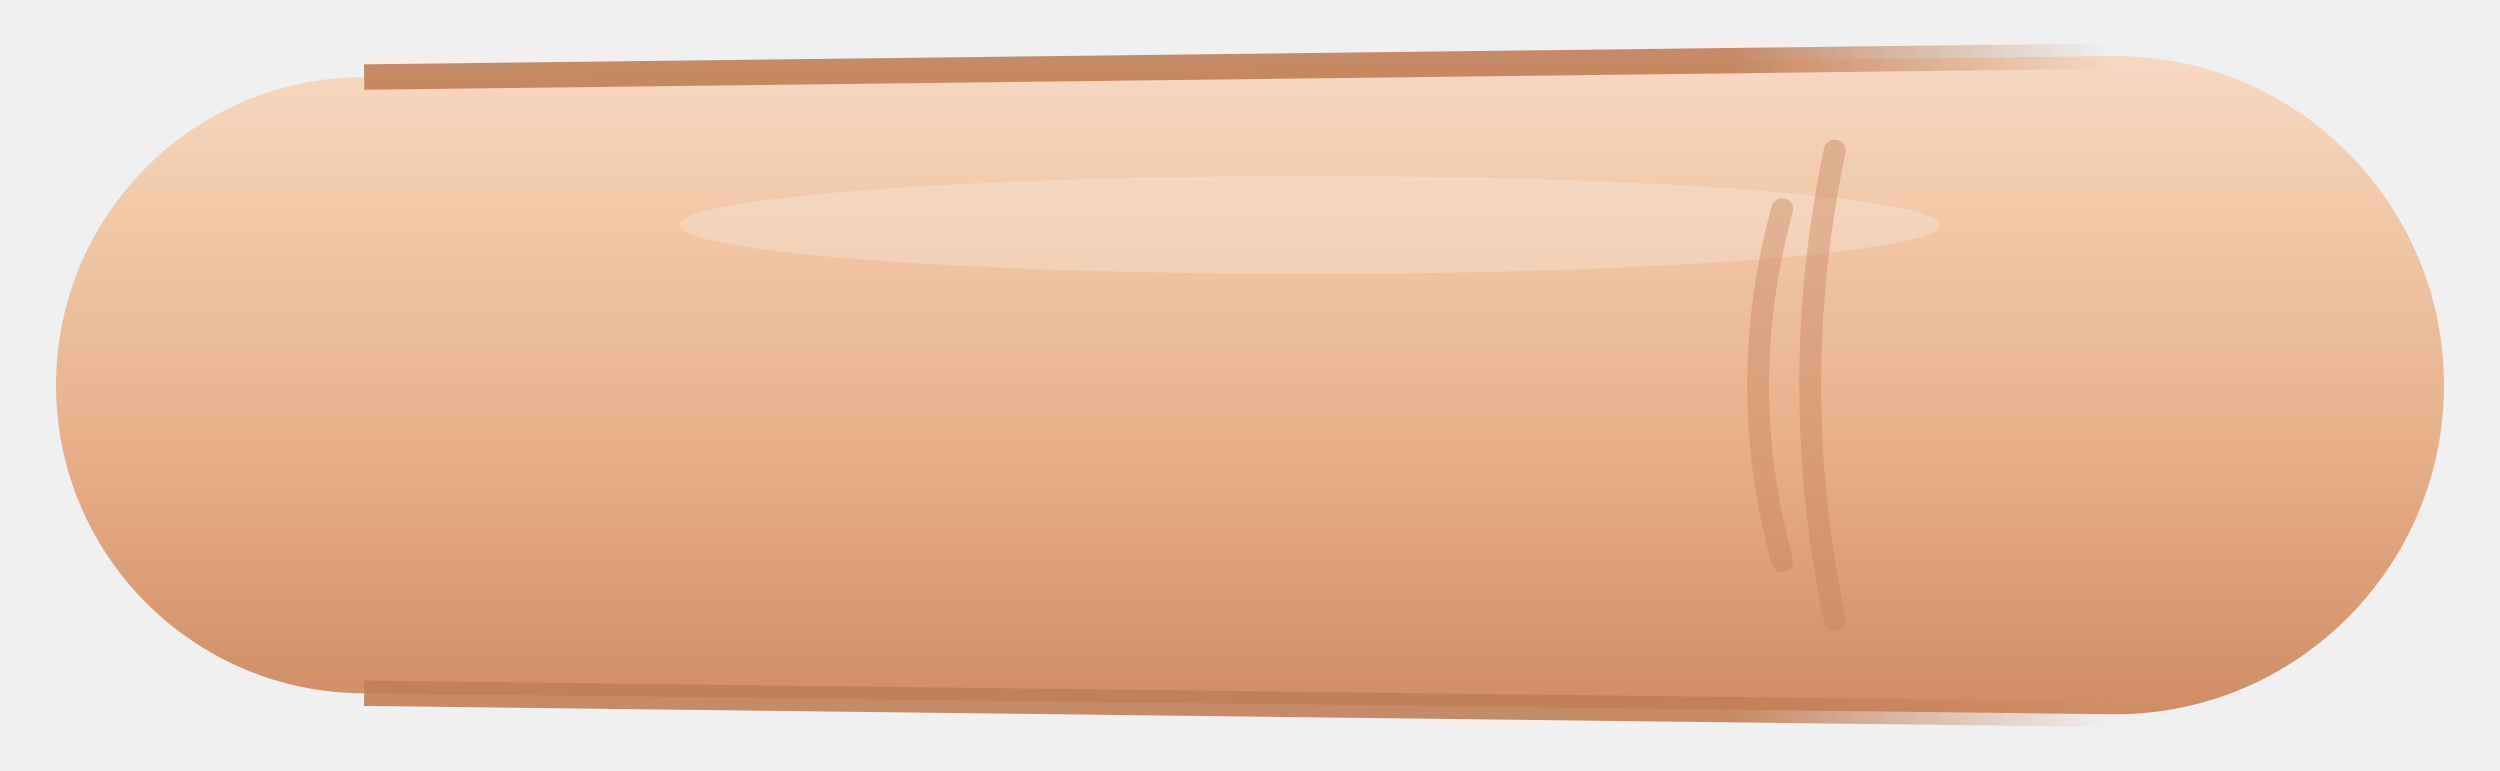
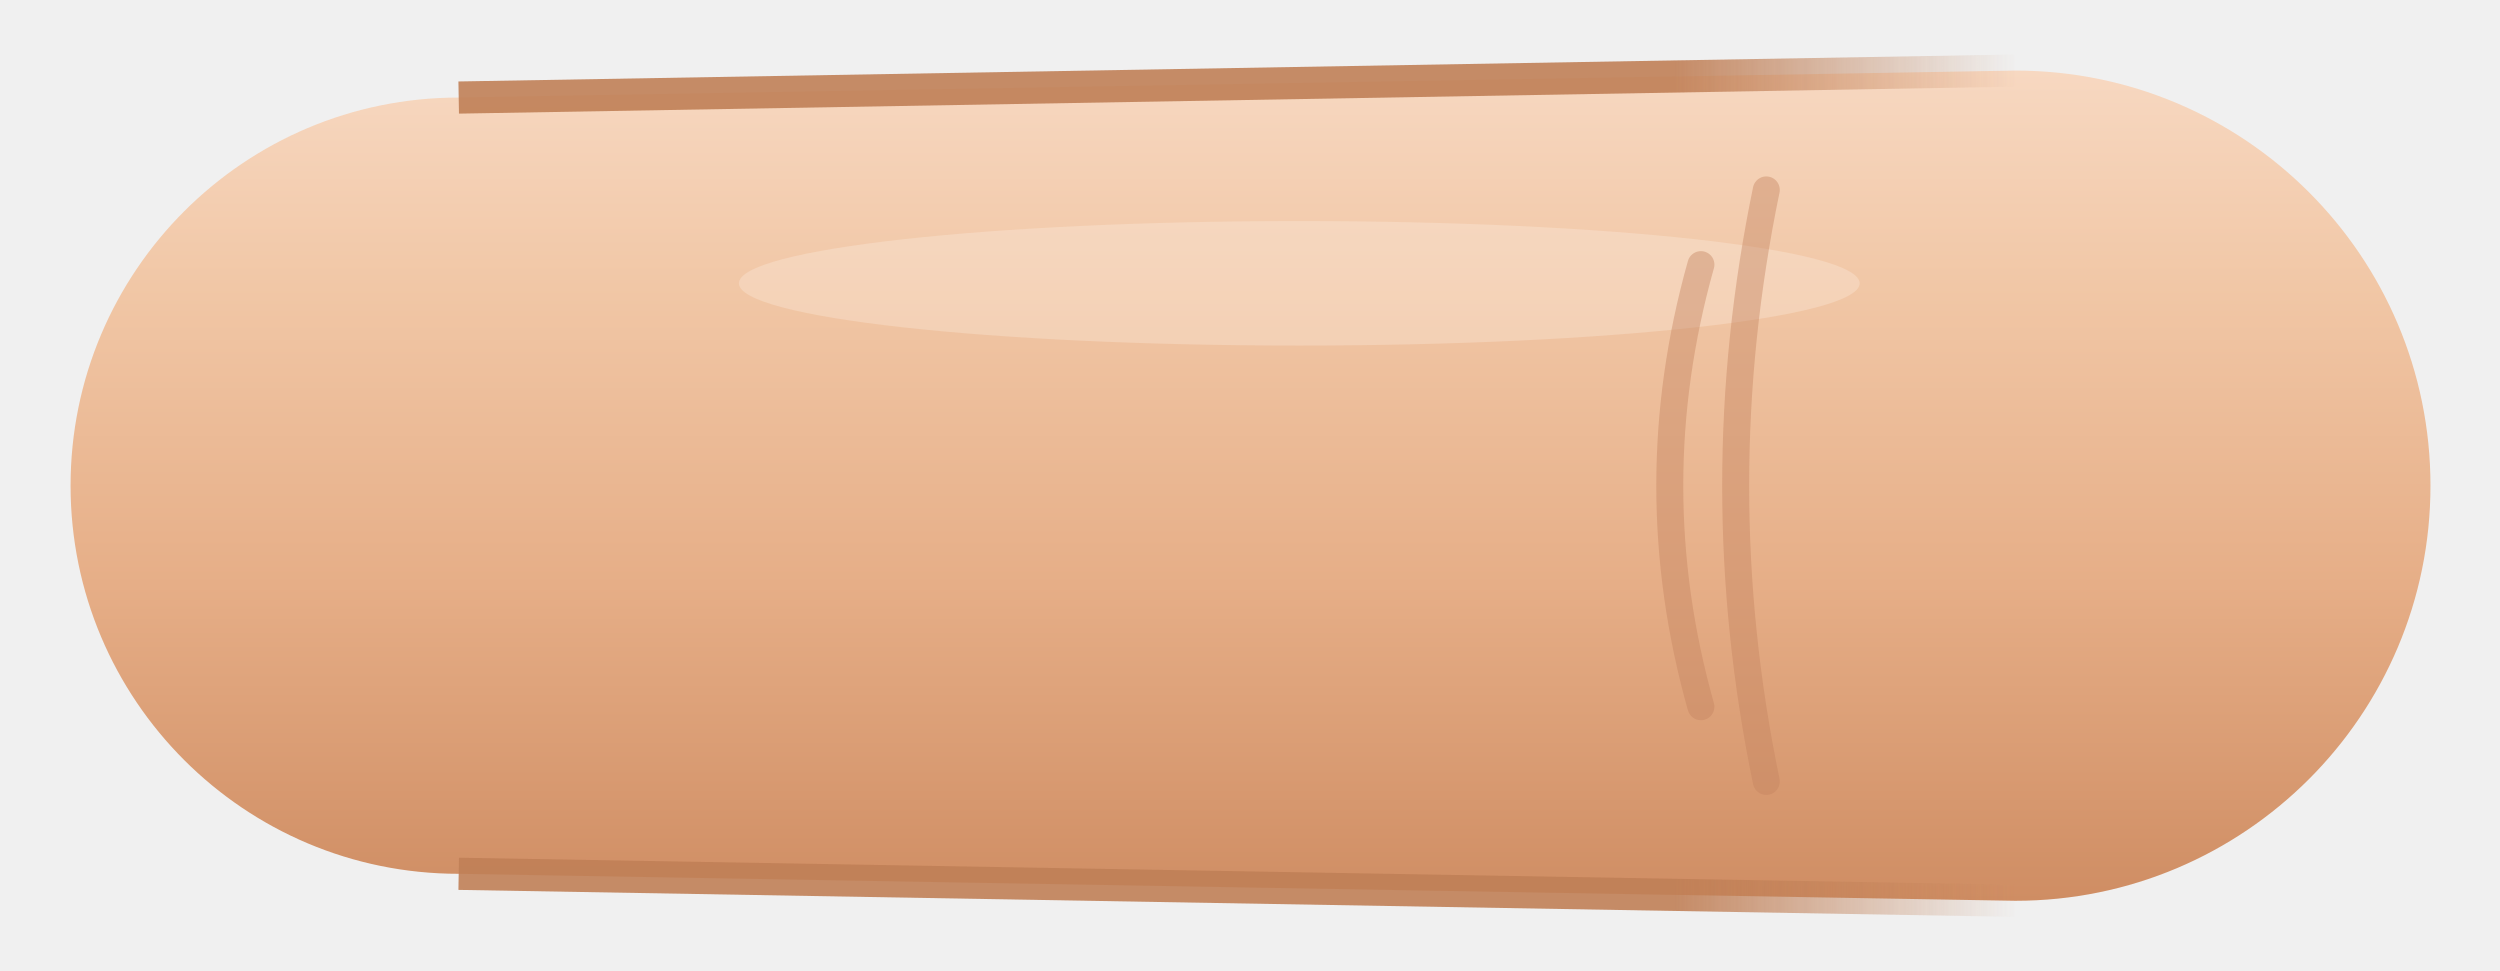
- <svg xmlns="http://www.w3.org/2000/svg" viewBox="-2.416 -0.44 2.856 0.88" fill="none">
+ <svg xmlns="http://www.w3.org/2000/svg" viewBox="-1.942 -0.468 2.409 0.935" fill="none">
  <defs>
    <linearGradient id="skin-middle2" x1="0" y1="0" x2="0" y2="1">
      <stop offset="0%" stop-color="#f7d8c1" />
      <stop offset="26%" stop-color="#f1c7a6" />
      <stop offset="62%" stop-color="#e6ae87" />
      <stop offset="100%" stop-color="#cf8d63" />
    </linearGradient>
-     <linearGradient id="edge-middle2" gradientUnits="userSpaceOnUse" x1="0" y1="0" x2="-0.44" y2="0">
+     <linearGradient id="edge-middle2" gradientUnits="userSpaceOnUse" x1="0" y1="0" x2="-0.33" y2="0">
      <stop offset="0%" stop-color="#c07f56" stop-opacity="0" />
      <stop offset="100%" stop-color="#c07f56" stop-opacity="1" />
    </linearGradient>
    <clipPath id="clip-middle2">
-       <path d="M 0 -0.376 L -2 -0.352 A 0.352 0.352 0 0 0 -2 0.352 L 0 0.376 A 0.376 0.376 0 0 0 0 -0.376 Z" />
+       <path d="M 0 -0.4 L -1.5 -0.374 A 0.374 0.374 0 0 0 -1.5 0.374 L 0 0.4 A 0.4 0.4 0 0 0 0 -0.4 Z" />
    </clipPath>
  </defs>
  <g class="part" data-part="middle-2" data-facing="left">
-     <path class="skin" d="M 0 -0.376 L -2 -0.352 A 0.352 0.352 0 0 0 -2 0.352 L 0 0.376 A 0.376 0.376 0 0 0 0 -0.376 Z" />
+     <path class="skin" d="M 0 -0.4 L -1.5 -0.374 A 0.374 0.374 0 0 0 -1.5 0.374 L 0 0.4 A 0.4 0.4 0 0 0 0 -0.4 Z" />
    <g clip-path="url(#clip-middle2)">
-       <ellipse class="shine" cx="-0.92" cy="-0.183" rx="0.72" ry="0.056" />
-       <path class="crease" d="M -0.32 -0.268 Q -0.376 0 -0.32 0.268 M -0.38 -0.201 Q -0.435 0 -0.38 0.201" />
+       <ellipse class="shine" cx="-0.69" cy="-0.195" rx="0.54" ry="0.06" />
+       <path class="crease" d="M -0.24 -0.285 Q -0.299 0 -0.24 0.285 M -0.303 -0.213 Q -0.363 0 -0.303 0.213" />
    </g>
-     <path class="edge" d="M 0 -0.376 L -2 -0.352" />
-     <path class="edge" d="M 0 0.376 L -2 0.352" />
+     <path class="edge" d="M 0 -0.4 L -1.5 -0.374" />
+     <path class="edge" d="M 0 0.4 L -1.5 0.374" />
  </g>
  <style>
    .skin { fill: url(#skin-middle2); }
    .shine { fill: #fff6ee; opacity: 0.26; }
-     .crease { fill: none; stroke: #c4835f; stroke-width: 0.025; stroke-linecap: round; opacity: 0.42; }
-     .edge { fill: none; stroke: url(#edge-middle2); stroke-width: 0.029; stroke-linecap: butt; opacity: 0.9; }
-     .nail { fill: #fbe9e0; stroke: #d3a08a; stroke-width: 0.02; opacity: 0.95; }
+     .crease { fill: none; stroke: #c4835f; stroke-width: 0.026; stroke-linecap: round; opacity: 0.42; }
+     .edge { fill: none; stroke: url(#edge-middle2); stroke-width: 0.031; stroke-linecap: butt; opacity: 0.9; }
+     .nail { fill: #fbe9e0; stroke: #d3a08a; stroke-width: 0.021; opacity: 0.95; }
    .nail-shine { fill: #fff; opacity: 0.45; }
  </style>
</svg>
